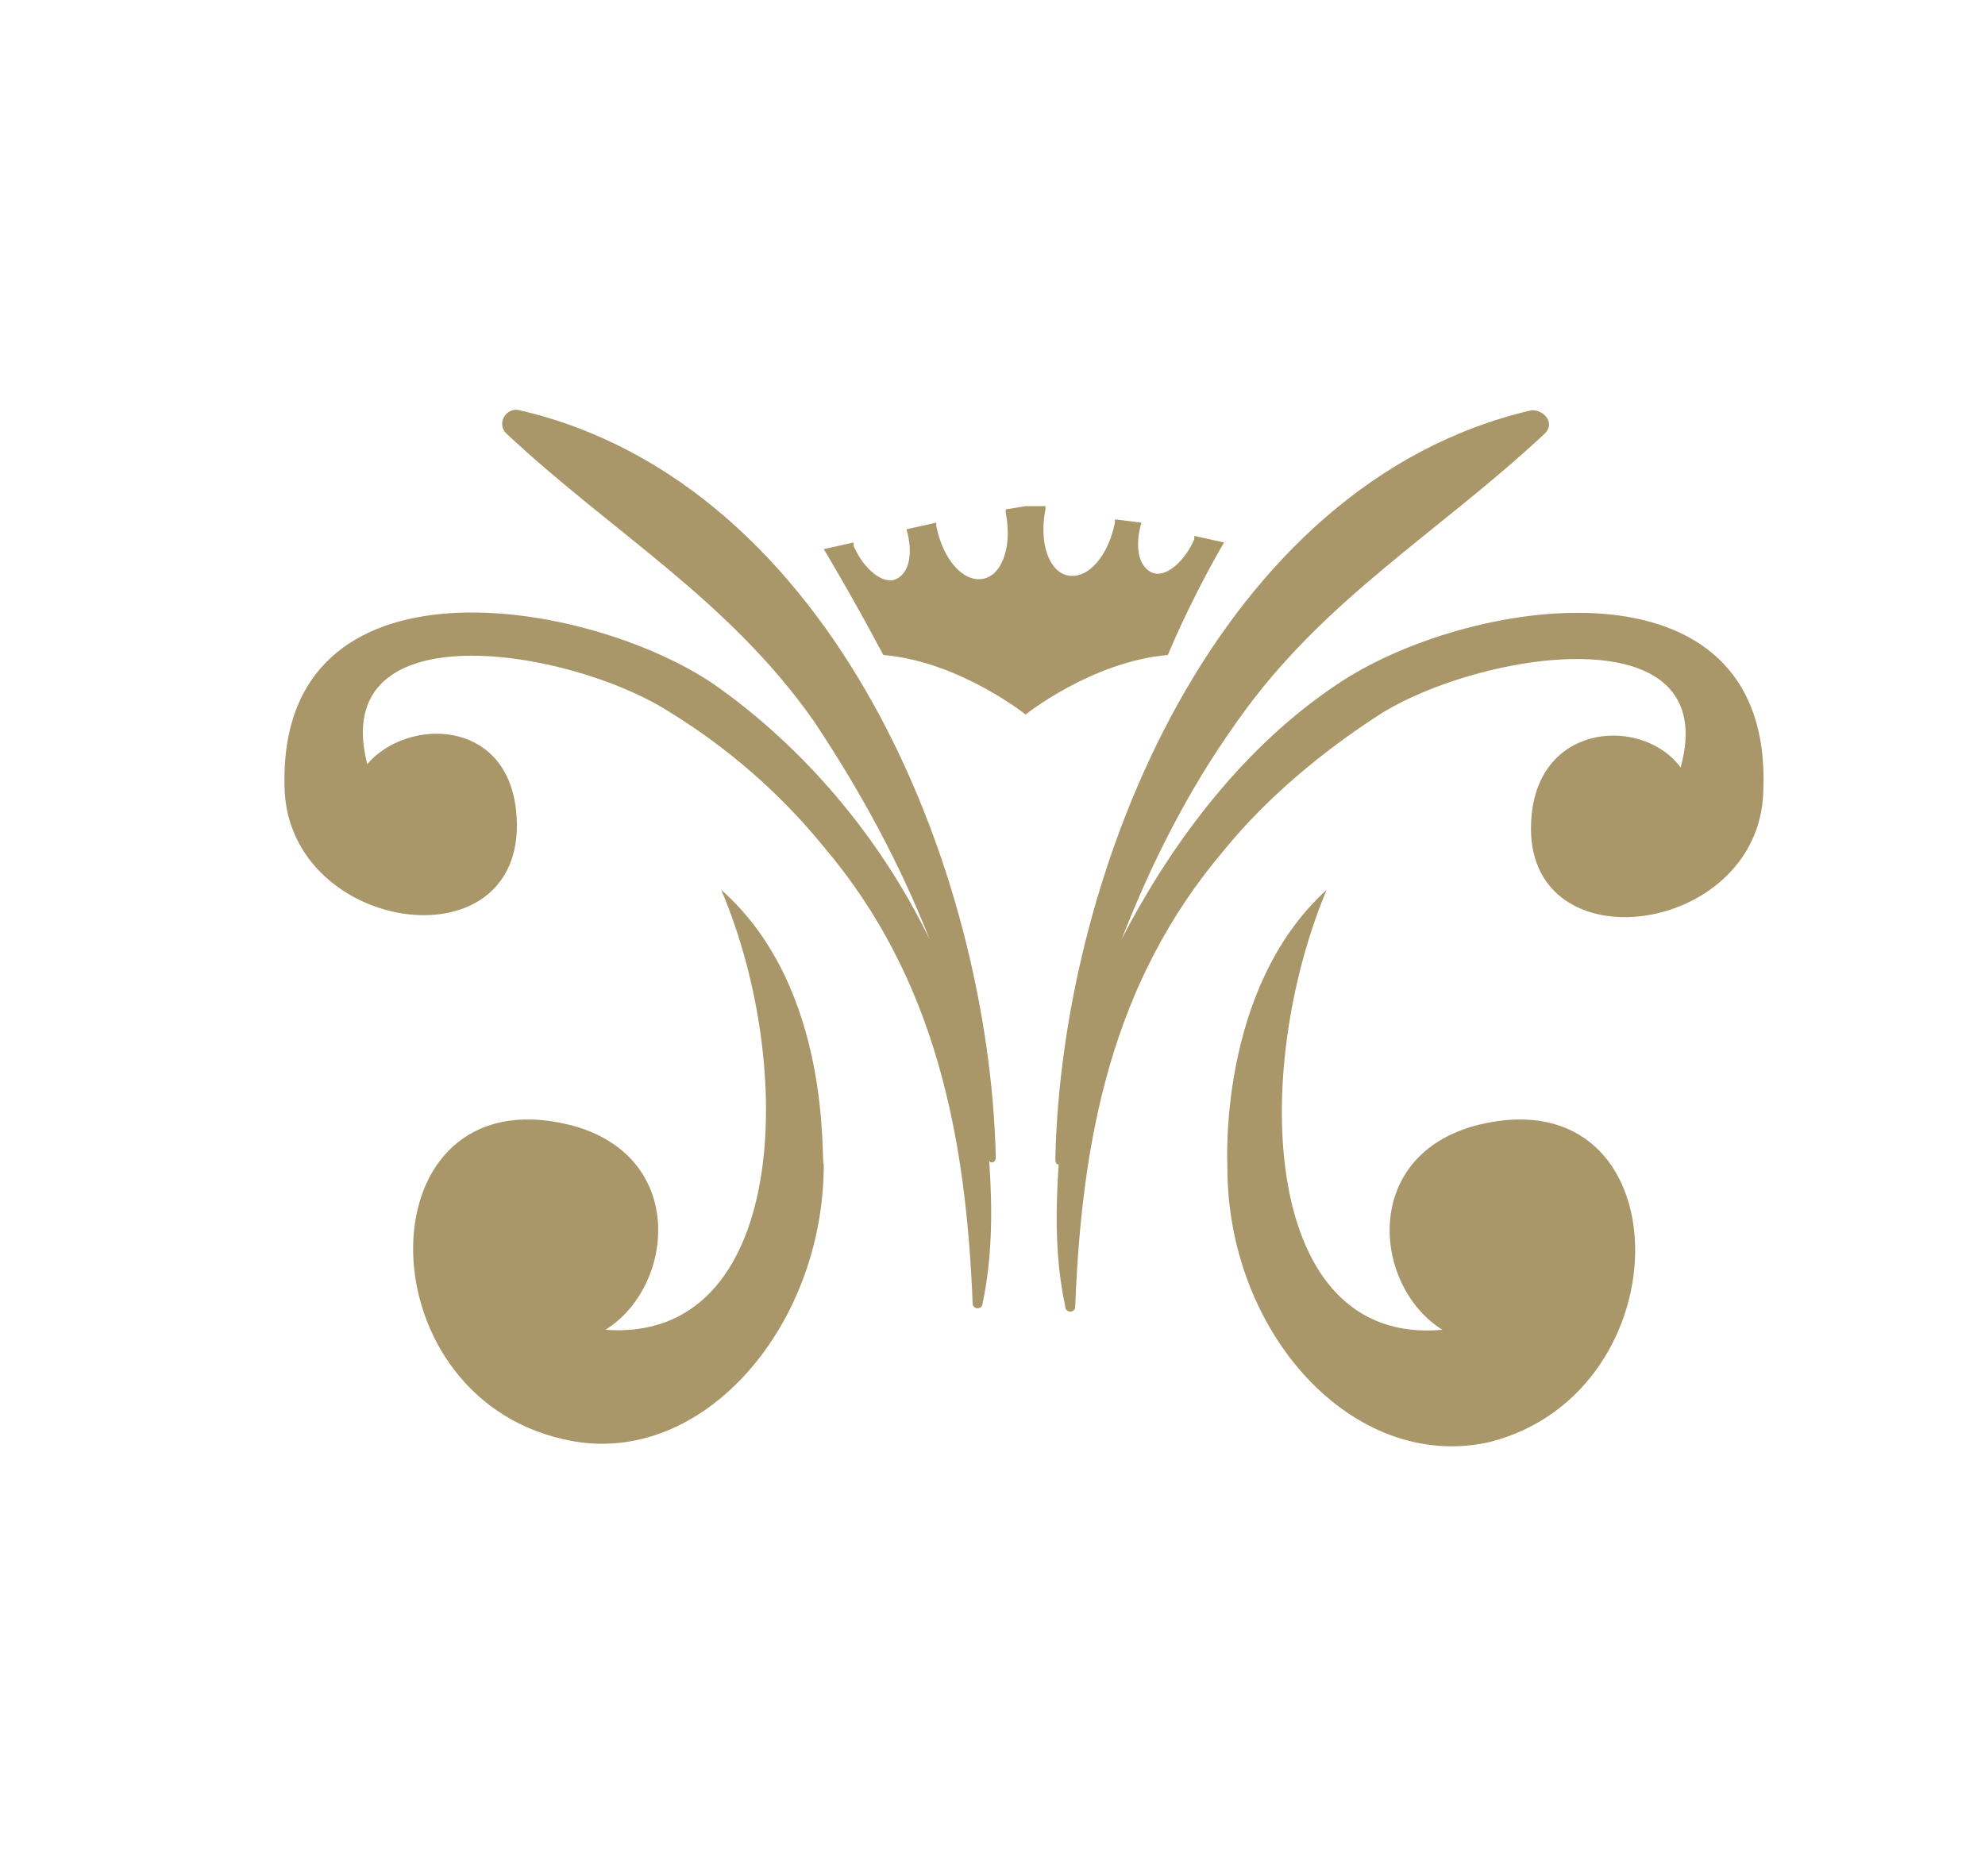
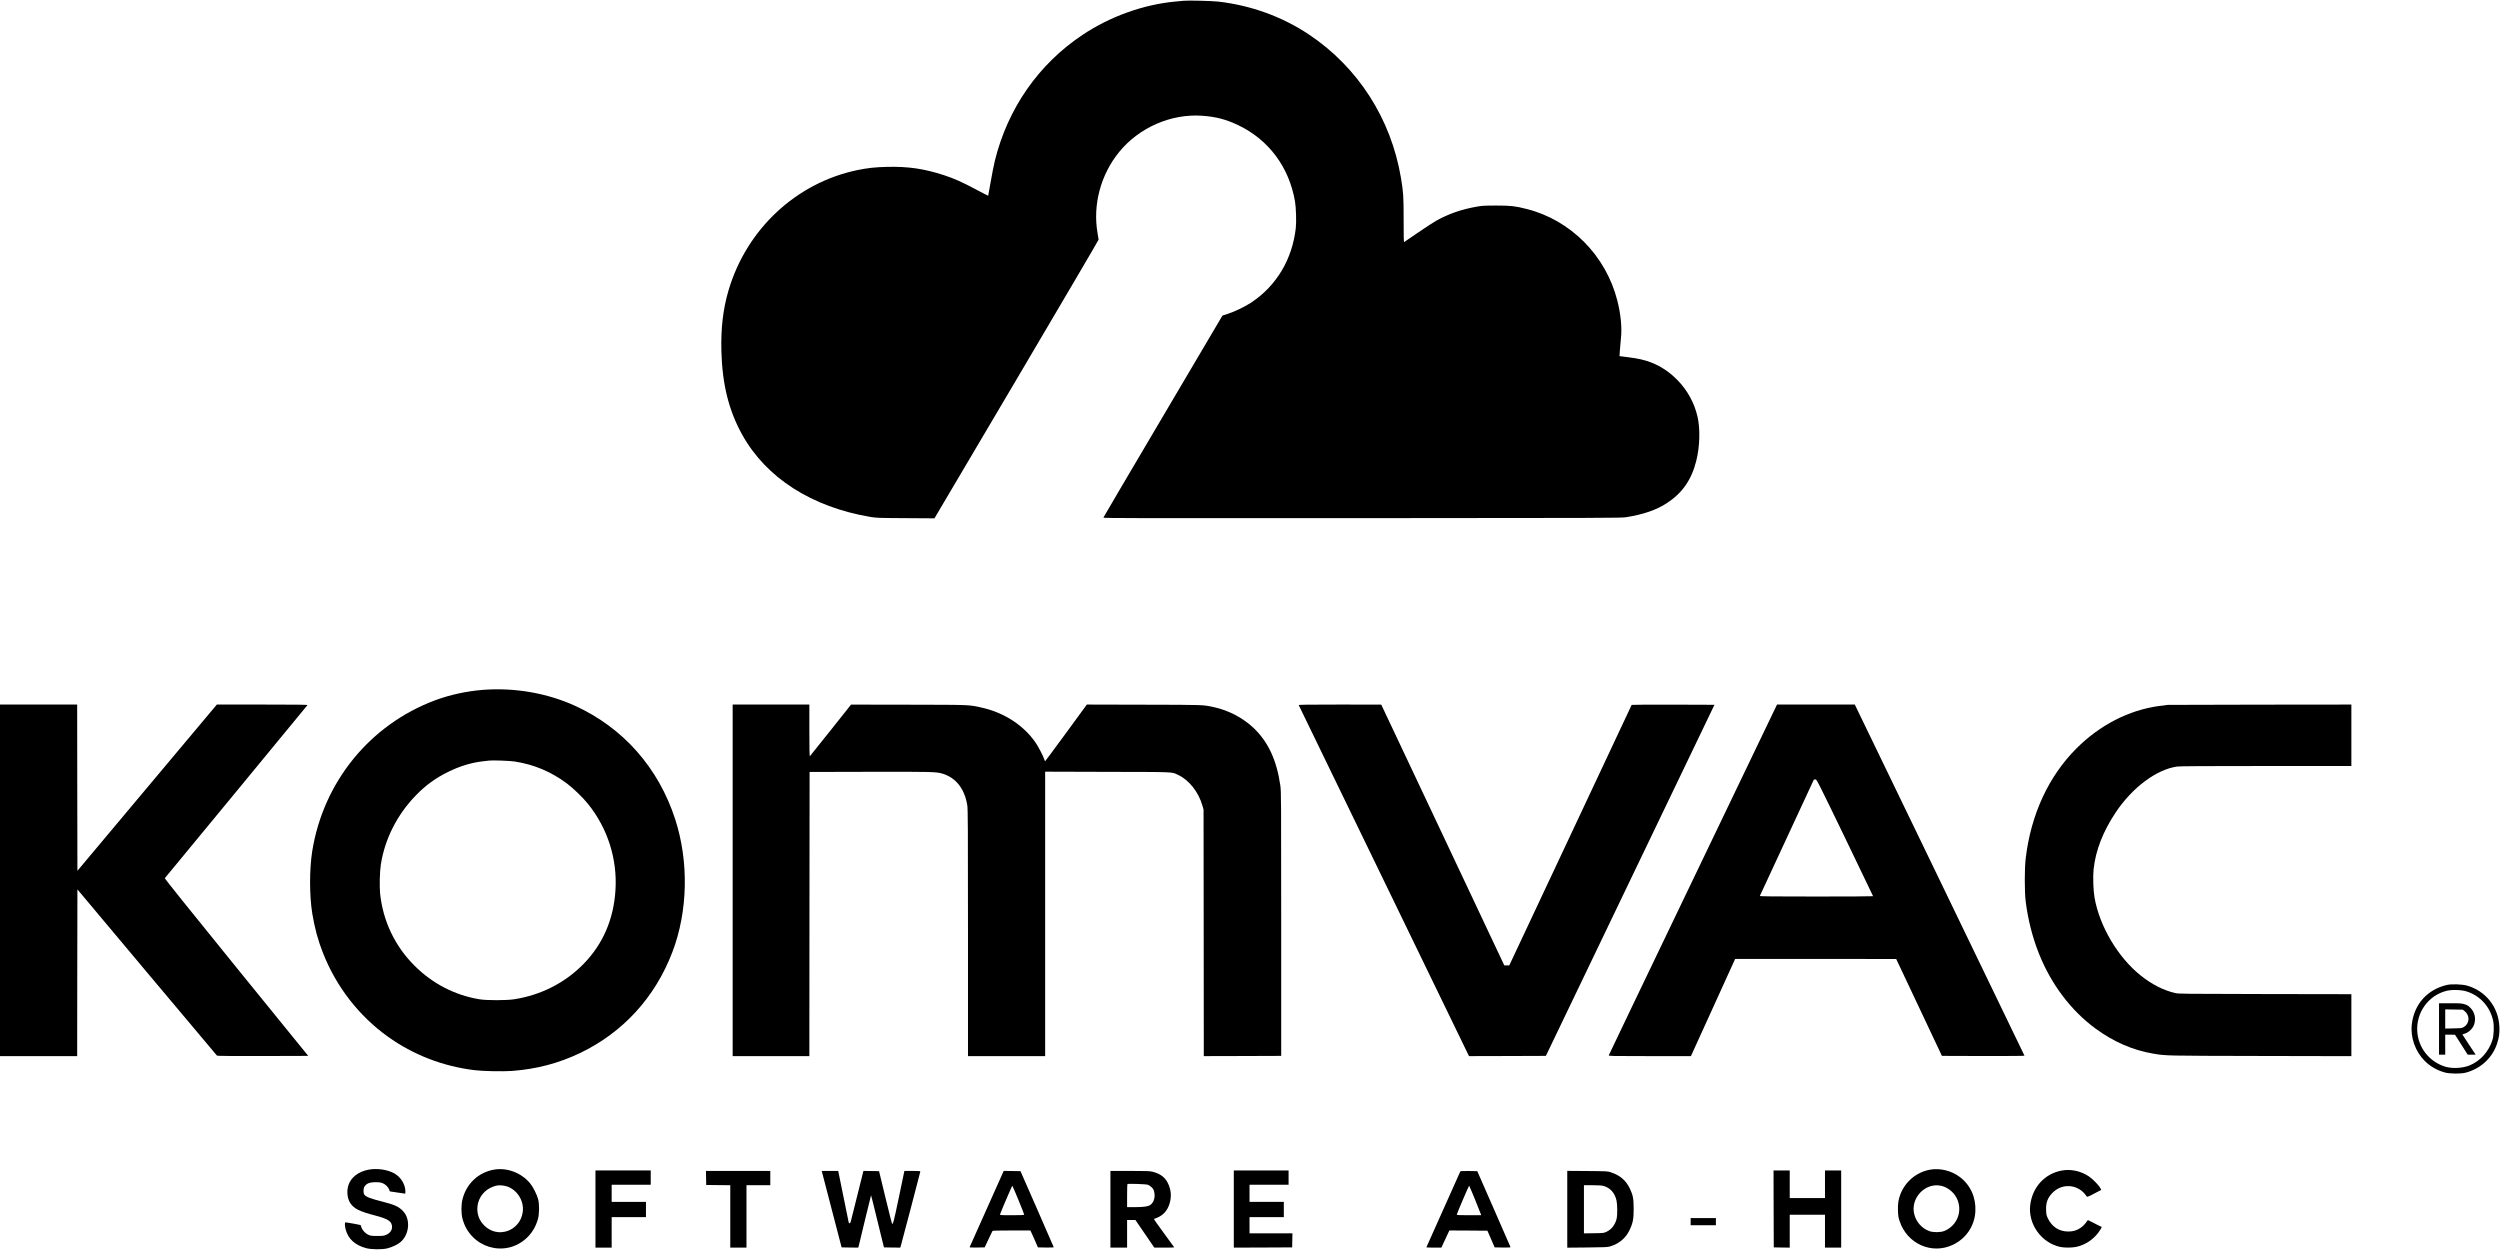
- <svg xmlns="http://www.w3.org/2000/svg" version="1.1" id="Layer_1" x="0px" y="0px" viewBox="0 0 60 56.7" style="enable-background:new 0 0 60 56.7;" xml:space="preserve">
-   <style type="text/css">
- 	.st0{fill:#A99769;}
- </style>
-   <path class="st0" d="M40.4,20.7c-2.7,1.8-4.9,4.6-6.5,7.7c0.9-2.3,2-4.5,3.5-6.6c2.6-3.7,6.1-5.7,9.3-8.7c0.3-0.3,0-0.7-0.4-0.7  C36.8,14.6,32.1,26.3,31.9,35c0,0.1,0,0.2,0.1,0.2c-0.1,1.5-0.1,2.9,0.2,4.3c0,0.2,0.3,0.2,0.3,0c0.2-5.1,1.1-9.8,4.5-13.8  c1.3-1.6,3-3,4.7-4.1c3-1.9,10.4-3.1,9.1,1.6c-1.1-1.5-4.2-1.4-4.5,1.4c-0.5,4.7,6.9,3.8,7-0.7C53.6,16.5,44.2,18.1,40.4,20.7z" />
-   <path class="st0" d="M44.7,34c-3.6,0.9-3.2,4.9-1.1,6.2c-5.5,0.5-5.8-7.8-3.5-13.3c-3.3,3-3,8.3-3,8.4c0,5,3.8,9.2,7.9,8.3  C51,42.1,50.9,32.5,44.7,34z" />
-   <path class="st0" d="M30.1,35c-0.2-8.7-4.9-20.4-14.4-22.6c-0.4-0.1-0.7,0.4-0.4,0.7c3.2,3,6.7,5,9.3,8.7c1.4,2.1,2.6,4.3,3.5,6.6  c-1.5-3.1-3.8-5.8-6.5-7.7c-3.8-2.6-13.2-4.2-13,3.1c0.1,4.5,7.5,5.5,7,0.7c-0.3-2.8-3.3-2.8-4.5-1.4c-1.2-4.7,6.1-3.5,9.1-1.6  c1.8,1.1,3.4,2.5,4.7,4.1c3.4,4,4.3,8.8,4.5,13.8c0,0.2,0.3,0.2,0.3,0c0.3-1.4,0.3-2.9,0.2-4.3C30,35.2,30.1,35.1,30.1,35z" />
-   <path class="st0" d="M21.8,26.9c2.3,5.4,2,13.7-3.5,13.3c2.1-1.3,2.5-5.3-1.1-6.2c-6.2-1.5-6.3,8.1-0.2,9.5c4.1,1,7.9-3.3,7.9-8.3  C24.8,35.2,25.2,29.9,21.8,26.9z" />
-   <path class="st0" d="M37,16.4l-0.9-0.2v0.1c-0.3,0.7-0.9,1.2-1.3,1c-0.4-0.2-0.5-0.8-0.3-1.5l-0.8-0.1v0.1c-0.2,1-0.8,1.7-1.4,1.6  c-0.6-0.1-0.9-1-0.7-2v-0.1H31l-0.6,0.1v0.1c0.2,1-0.1,1.9-0.7,2s-1.2-0.6-1.4-1.6v-0.1L27.4,16c0.2,0.7,0.1,1.3-0.3,1.5  s-1-0.3-1.3-1v-0.1l-0.9,0.2c0,0,0.9,1.5,1.8,3.2C29,20,31,21.6,31,21.6s2-1.6,4.3-1.8C36.1,17.9,37,16.4,37,16.4z" />
+ <svg xmlns="http://www.w3.org/2000/svg" version="1.0" width="5248pt" height="2623pt" viewBox="0 0 5248 2623" preserveAspectRatio="xMidYMid meet">
+   <g transform="translate(0,2623) scale(0.1,-0.1)" fill="#000000" stroke="none">
+     <path d="M24850 26214 c-19 -2 -91 -9 -160 -15 -677 -60 -1384 -312 -1967 -702 -921 -614 -1566 -1540 -1838 -2637 -23 -96 -64 -301 -90 -455 -26 -154 -49 -282 -51 -284 -1 -2 -117 58 -256 132 -281 150 -463 232 -673 300 -417 136 -753 185 -1198 174 -248 -6 -400 -23 -617 -67 -1287 -267 -2332 -1244 -2709 -2533 -113 -388 -159 -779 -148 -1257 18 -707 155 -1259 440 -1770 502 -902 1459 -1514 2692 -1722 122 -20 169 -22 736 -25 l605 -4 1724 2918 c948 1605 1723 2925 1722 2933 0 8 -10 69 -22 135 -104 593 65 1227 452 1703 419 515 1093 809 1745 762 292 -21 498 -75 760 -200 638 -305 1066 -883 1188 -1600 22 -131 31 -429 16 -560 -74 -652 -403 -1204 -927 -1556 -131 -87 -346 -192 -493 -240 l-119 -38 -1248 -2114 c-687 -1162 -1250 -2120 -1252 -2128 -3 -12 672 -14 5430 -11 4989 2 5442 4 5538 19 362 57 640 152 857 294 328 213 523 493 622 894 74 298 84 665 26 920 -67 291 -208 550 -417 766 -165 170 -347 293 -555 374 -139 54 -271 85 -485 111 l-181 23 7 115 c4 64 14 177 22 251 26 225 -1 511 -76 804 -240 942 -980 1688 -1905 1920 -242 61 -328 71 -635 71 -255 0 -299 -3 -415 -24 -316 -56 -583 -149 -841 -292 -60 -34 -235 -147 -389 -253 -154 -106 -284 -195 -290 -198 -7 -4 -10 154 -10 465 0 498 -5 580 -56 882 -208 1243 -903 2325 -1934 3012 -560 373 -1207 608 -1895 689 -126 15 -645 28 -730 18z" />
+     <path d="M10145 11749 c-348 -27 -703 -104 -1015 -221 -1364 -511 -2341 -1710 -2575 -3162 -61 -379 -61 -933 0 -1312 49 -300 121 -568 227 -834 281 -709 753 -1316 1361 -1752 532 -381 1151 -621 1817 -703 175 -22 599 -30 790 -16 514 39 978 161 1425 375 903 433 1576 1168 1939 2119 327 855 349 1899 59 2792 -351 1079 -1091 1917 -2100 2378 -584 267 -1268 386 -1928 336z m655 -1504 c407 -62 768 -214 1100 -461 131 -98 337 -297 443 -429 412 -510 618 -1158 577 -1808 -38 -616 -262 -1132 -669 -1551 -389 -398 -895 -656 -1461 -743 -165 -25 -571 -25 -725 0 -516 85 -988 329 -1365 707 -411 410 -662 939 -721 1515 -15 148 -7 469 16 610 84 535 342 1044 735 1449 208 214 413 363 685 496 242 119 484 192 725 219 52 6 111 13 130 15 75 9 430 -4 530 -19z" />
+     <path d="M0 7750 l0 -3690 810 0 810 0 2 1750 3 1750 1459 -1740 c803 -957 1465 -1745 1471 -1750 8 -7 349 -9 963 -8 l952 3 -1510 1859 c-932 1149 -1506 1864 -1501 1870 5 6 679 823 1498 1816 819 993 1493 1811 1497 1818 6 9 -205 12 -947 12 l-955 0 -1464 -1745 -1463 -1745 -3 1745 -2 1745 -810 0 -810 0 0 -3690z" />
+     <path d="M15380 7750 l0 -3690 805 0 805 0 2 2983 3 2982 1255 3 c1310 3 1407 1 1537 -39 282 -87 462 -317 518 -663 13 -78 15 -451 15 -2678 l0 -2588 810 0 810 0 0 2985 0 2986 1313 -4 c1433 -3 1337 1 1470 -60 236 -108 436 -359 520 -654 l22 -78 3 -2588 2 -2587 813 2 812 3 0 2775 c0 2609 -1 2782 -18 2899 -76 533 -256 919 -561 1209 -223 212 -524 370 -831 437 -239 51 -173 49 -1465 52 l-1205 3 -435 -595 c-239 -327 -438 -594 -441 -595 -3 0 -11 18 -18 40 -19 65 -125 269 -185 355 -248 359 -656 625 -1121 729 -280 63 -207 60 -1535 63 l-1215 2 -425 -535 c-234 -294 -431 -540 -437 -546 -10 -8 -13 100 -13 536 l0 546 -805 0 -805 0 0 -3690z" />
+     <path d="M27263 11428 c11 -27 3546 -7314 3561 -7341 l15 -27 806 2 806 3 1769 3685 1770 3685 -868 3 c-477 1 -868 -1 -870 -5 -1 -5 -580 -1236 -1286 -2738 l-1283 -2730 -53 0 -52 0 -1291 2737 -1292 2737 -869 1 c-691 0 -867 -3 -863 -12z" />
+     <path d="M35540 7768 c-970 -2019 -1765 -3680 -1768 -3690 -4 -17 30 -18 860 -18 l864 0 464 1020 464 1020 1691 0 1690 -1 480 -1017 480 -1017 869 -3 c529 -1 866 2 864 7 -1 5 -804 1666 -1782 3690 l-1780 3681 -816 0 -817 0 -1763 -3672z m3189 879 c325 -673 591 -1227 591 -1230 0 -4 -536 -7 -1191 -7 -949 0 -1190 3 -1186 13 8 21 1118 2411 1128 2430 6 10 21 17 38 17 27 0 42 -29 620 -1223z" />
+     <path d="M45505 11433 c-22 -2 -107 -13 -190 -24 -632 -89 -1236 -400 -1725 -889 -585 -584 -956 -1385 -1066 -2305 -26 -212 -26 -701 -1 -905 47 -380 143 -759 279 -1100 256 -642 673 -1195 1185 -1570 386 -283 786 -456 1220 -529 260 -44 231 -44 2231 -48 l1922 -4 0 650 0 651 -1812 3 c-1700 3 -1818 4 -1888 21 -251 59 -489 182 -727 372 -474 380 -858 1028 -964 1629 -27 152 -36 438 -20 597 42 396 196 792 466 1197 349 522 856 900 1289 960 53 8 648 11 1867 11 l1789 0 0 645 0 645 -1907 -2 c-1050 -1 -1926 -3 -1948 -5z" />
+     <path d="M51371 5555 c-414 -94 -691 -401 -742 -823 -33 -276 70 -571 271 -773 114 -114 252 -194 416 -241 107 -31 342 -33 449 -4 313 84 559 314 655 613 42 130 53 218 47 353 -20 411 -285 747 -678 860 -98 28 -324 37 -418 15z m414 -139 c282 -92 486 -319 550 -610 24 -109 17 -311 -15 -411 -77 -242 -255 -439 -478 -530 -150 -61 -369 -71 -517 -25 -331 105 -560 396 -582 740 -24 396 233 754 613 850 117 29 317 23 429 -14z" />
+     <path d="M51200 4630 l0 -540 65 0 65 0 0 210 0 210 103 0 102 -1 134 -209 133 -210 84 0 83 0 -140 212 -139 213 57 19 c79 26 162 109 189 186 43 128 16 258 -75 351 -47 48 -67 60 -125 78 -61 19 -93 21 -302 21 l-234 0 0 -540z m537 374 c117 -93 107 -262 -20 -335 -39 -22 -53 -24 -214 -27 l-173 -4 0 202 0 201 184 -3 184 -3 39 -31z" />
+     <path d="M7730 1675 c-204 -41 -356 -156 -411 -311 -46 -125 -32 -285 31 -384 80 -124 188 -178 540 -270 238 -62 322 -113 337 -204 14 -87 -28 -156 -119 -197 -47 -21 -67 -24 -188 -24 -121 0 -141 3 -188 24 -63 29 -127 98 -144 155 -6 23 -14 44 -17 48 -5 6 -291 58 -320 58 -16 0 -14 -75 4 -145 52 -201 196 -333 430 -396 109 -29 324 -32 440 -6 100 23 226 83 286 136 186 164 210 481 48 649 -87 91 -174 132 -411 192 -273 69 -370 106 -401 154 -21 31 -22 117 -3 154 40 76 107 105 241 105 81 0 110 -5 153 -23 60 -26 114 -81 132 -134 6 -20 13 -36 15 -36 11 0 283 -41 303 -45 20 -5 22 -2 22 43 0 147 -95 303 -232 380 -144 81 -371 113 -548 77z" />
+     <path d="M10358 1675 c-322 -61 -570 -298 -650 -623 -29 -119 -29 -293 1 -407 160 -606 886 -827 1341 -408 116 107 196 240 242 401 30 103 32 312 5 417 -27 101 -107 260 -170 336 -186 223 -492 337 -769 284z m228 -336 c245 -45 424 -301 387 -555 -57 -398 -527 -561 -807 -280 -98 98 -145 212 -146 351 0 185 108 358 274 440 106 52 183 64 292 44z" />
+     <path d="M40509 1675 c-277 -53 -507 -243 -613 -507 -45 -113 -59 -206 -54 -353 4 -112 9 -143 37 -225 158 -470 669 -698 1109 -494 281 129 464 399 479 706 15 292 -104 554 -330 723 -175 132 -418 190 -628 150z m233 -336 c135 -28 263 -126 330 -254 138 -265 18 -587 -261 -697 -78 -31 -231 -31 -313 -1 -152 56 -271 189 -313 350 -88 336 223 671 557 602z" />
+     <path d="M43260 1654 c-348 -74 -594 -349 -641 -715 -52 -401 233 -800 630 -885 85 -18 247 -18 333 1 180 38 347 144 462 294 41 53 81 121 74 125 -2 0 -32 16 -68 33 -36 18 -100 51 -144 74 -68 37 -79 40 -87 27 -26 -47 -92 -118 -140 -151 -83 -57 -158 -79 -264 -79 -193 1 -342 99 -429 282 -26 56 -31 79 -34 166 -6 154 28 252 126 356 176 189 460 200 649 25 23 -22 52 -54 63 -73 25 -39 14 -42 188 49 l132 69 -22 41 c-36 64 -166 196 -245 247 -172 113 -390 156 -583 114z" />
+     <path d="M12500 850 l0 -810 170 0 170 0 0 320 0 320 360 0 360 0 0 160 0 160 -360 0 -360 0 0 180 0 180 410 0 410 0 0 150 0 150 -580 0 -580 0 0 -810z" />
+     <path d="M25900 850 l0 -810 613 2 612 3 3 148 3 147 -451 0 -450 0 0 170 0 170 360 0 360 0 0 160 0 160 -360 0 -360 0 0 180 0 180 410 0 410 0 0 150 0 150 -575 0 -575 0 0 -810z" />
+     <path d="M37232 853 l3 -808 168 -3 167 -2 0 345 0 345 370 0 370 0 0 -345 0 -345 170 0 170 0 0 810 0 810 -170 0 -170 0 0 -290 0 -290 -370 0 -370 0 0 290 0 290 -170 0 -170 0 2 -807z" />
+     <path d="M14822 1503 l3 -148 253 -3 252 -2 0 -655 0 -655 170 0 170 0 0 655 0 655 250 0 250 0 0 150 0 150 -675 0 -676 0 3 -147z" />
+     <path d="M17255 1628 c4 -13 97 -374 209 -803 l203 -780 175 -3 175 -2 16 62 c9 35 68 281 132 548 64 267 118 486 120 488 1 2 40 -149 85 -335 45 -186 105 -432 134 -548 l52 -210 172 -3 171 -2 15 52 c36 128 406 1537 406 1547 0 8 -54 11 -167 11 l-168 0 -115 -551 c-106 -508 -124 -578 -145 -557 -3 3 -65 252 -139 554 l-133 549 -164 3 -164 2 -129 -517 c-71 -285 -133 -533 -138 -551 -10 -34 -33 -43 -42 -14 -2 9 -53 257 -112 550 l-108 532 -173 0 -173 0 5 -22z" />
+     <path d="M21051 1608 c-43 -99 -684 -1535 -693 -1551 -8 -16 0 -17 152 -15 l160 3 78 165 c42 91 81 171 85 178 6 9 98 12 402 12 l394 0 12 -23 c7 -12 43 -92 80 -177 l67 -155 166 -3 c91 -1 166 1 166 6 0 4 -157 365 -349 802 l-349 795 -176 3 -177 2 -18 -42z m327 -565 c67 -164 122 -304 122 -310 0 -10 -58 -13 -256 -13 -246 0 -256 1 -251 19 8 33 252 601 257 601 3 0 61 -134 128 -297z" />
+     <path d="M23310 845 l0 -805 175 0 175 0 0 290 0 290 88 0 87 -1 198 -289 198 -290 210 0 c115 0 209 2 209 5 0 2 -97 135 -215 295 -119 160 -213 295 -210 300 3 6 12 10 19 10 7 0 45 16 84 35 122 61 204 176 237 331 28 131 11 256 -50 381 -59 119 -159 194 -313 234 -68 17 -113 19 -484 19 l-408 0 0 -805z m785 515 c22 -7 59 -31 81 -54 33 -33 44 -53 54 -101 24 -112 -11 -223 -87 -272 -45 -30 -141 -43 -315 -43 l-168 0 0 238 c0 131 3 242 8 246 11 12 382 0 427 -14z" />
+     <path d="M30652 1633 c-6 -10 -166 -369 -357 -798 -191 -429 -349 -783 -352 -787 -2 -5 67 -8 155 -8 l159 0 84 180 84 180 399 -2 400 -3 76 -175 76 -175 168 -3 c157 -2 167 -1 162 15 -3 10 -161 371 -351 803 l-344 785 -175 3 c-159 2 -176 1 -184 -15z m311 -581 c65 -158 120 -297 123 -310 l6 -22 -256 0 c-194 0 -256 3 -256 12 0 17 253 608 260 608 3 0 58 -130 123 -288z" />
+     <path d="M32900 845 l0 -806 418 4 c358 3 425 6 477 21 187 54 328 170 409 337 74 152 91 239 90 459 -1 208 -15 283 -78 415 -83 176 -206 281 -401 346 -68 23 -81 23 -492 27 l-423 3 0 -806z m758 491 c144 -39 243 -150 277 -313 17 -81 19 -291 4 -365 -28 -130 -106 -235 -212 -284 -61 -29 -65 -29 -269 -32 l-208 -3 0 505 0 506 178 0 c120 0 194 -5 230 -14z" />
+     <path d="M35490 585 l0 -75 265 0 265 0 0 75 0 75 -265 0 -265 0 0 -75z" />
+   </g>
</svg>
